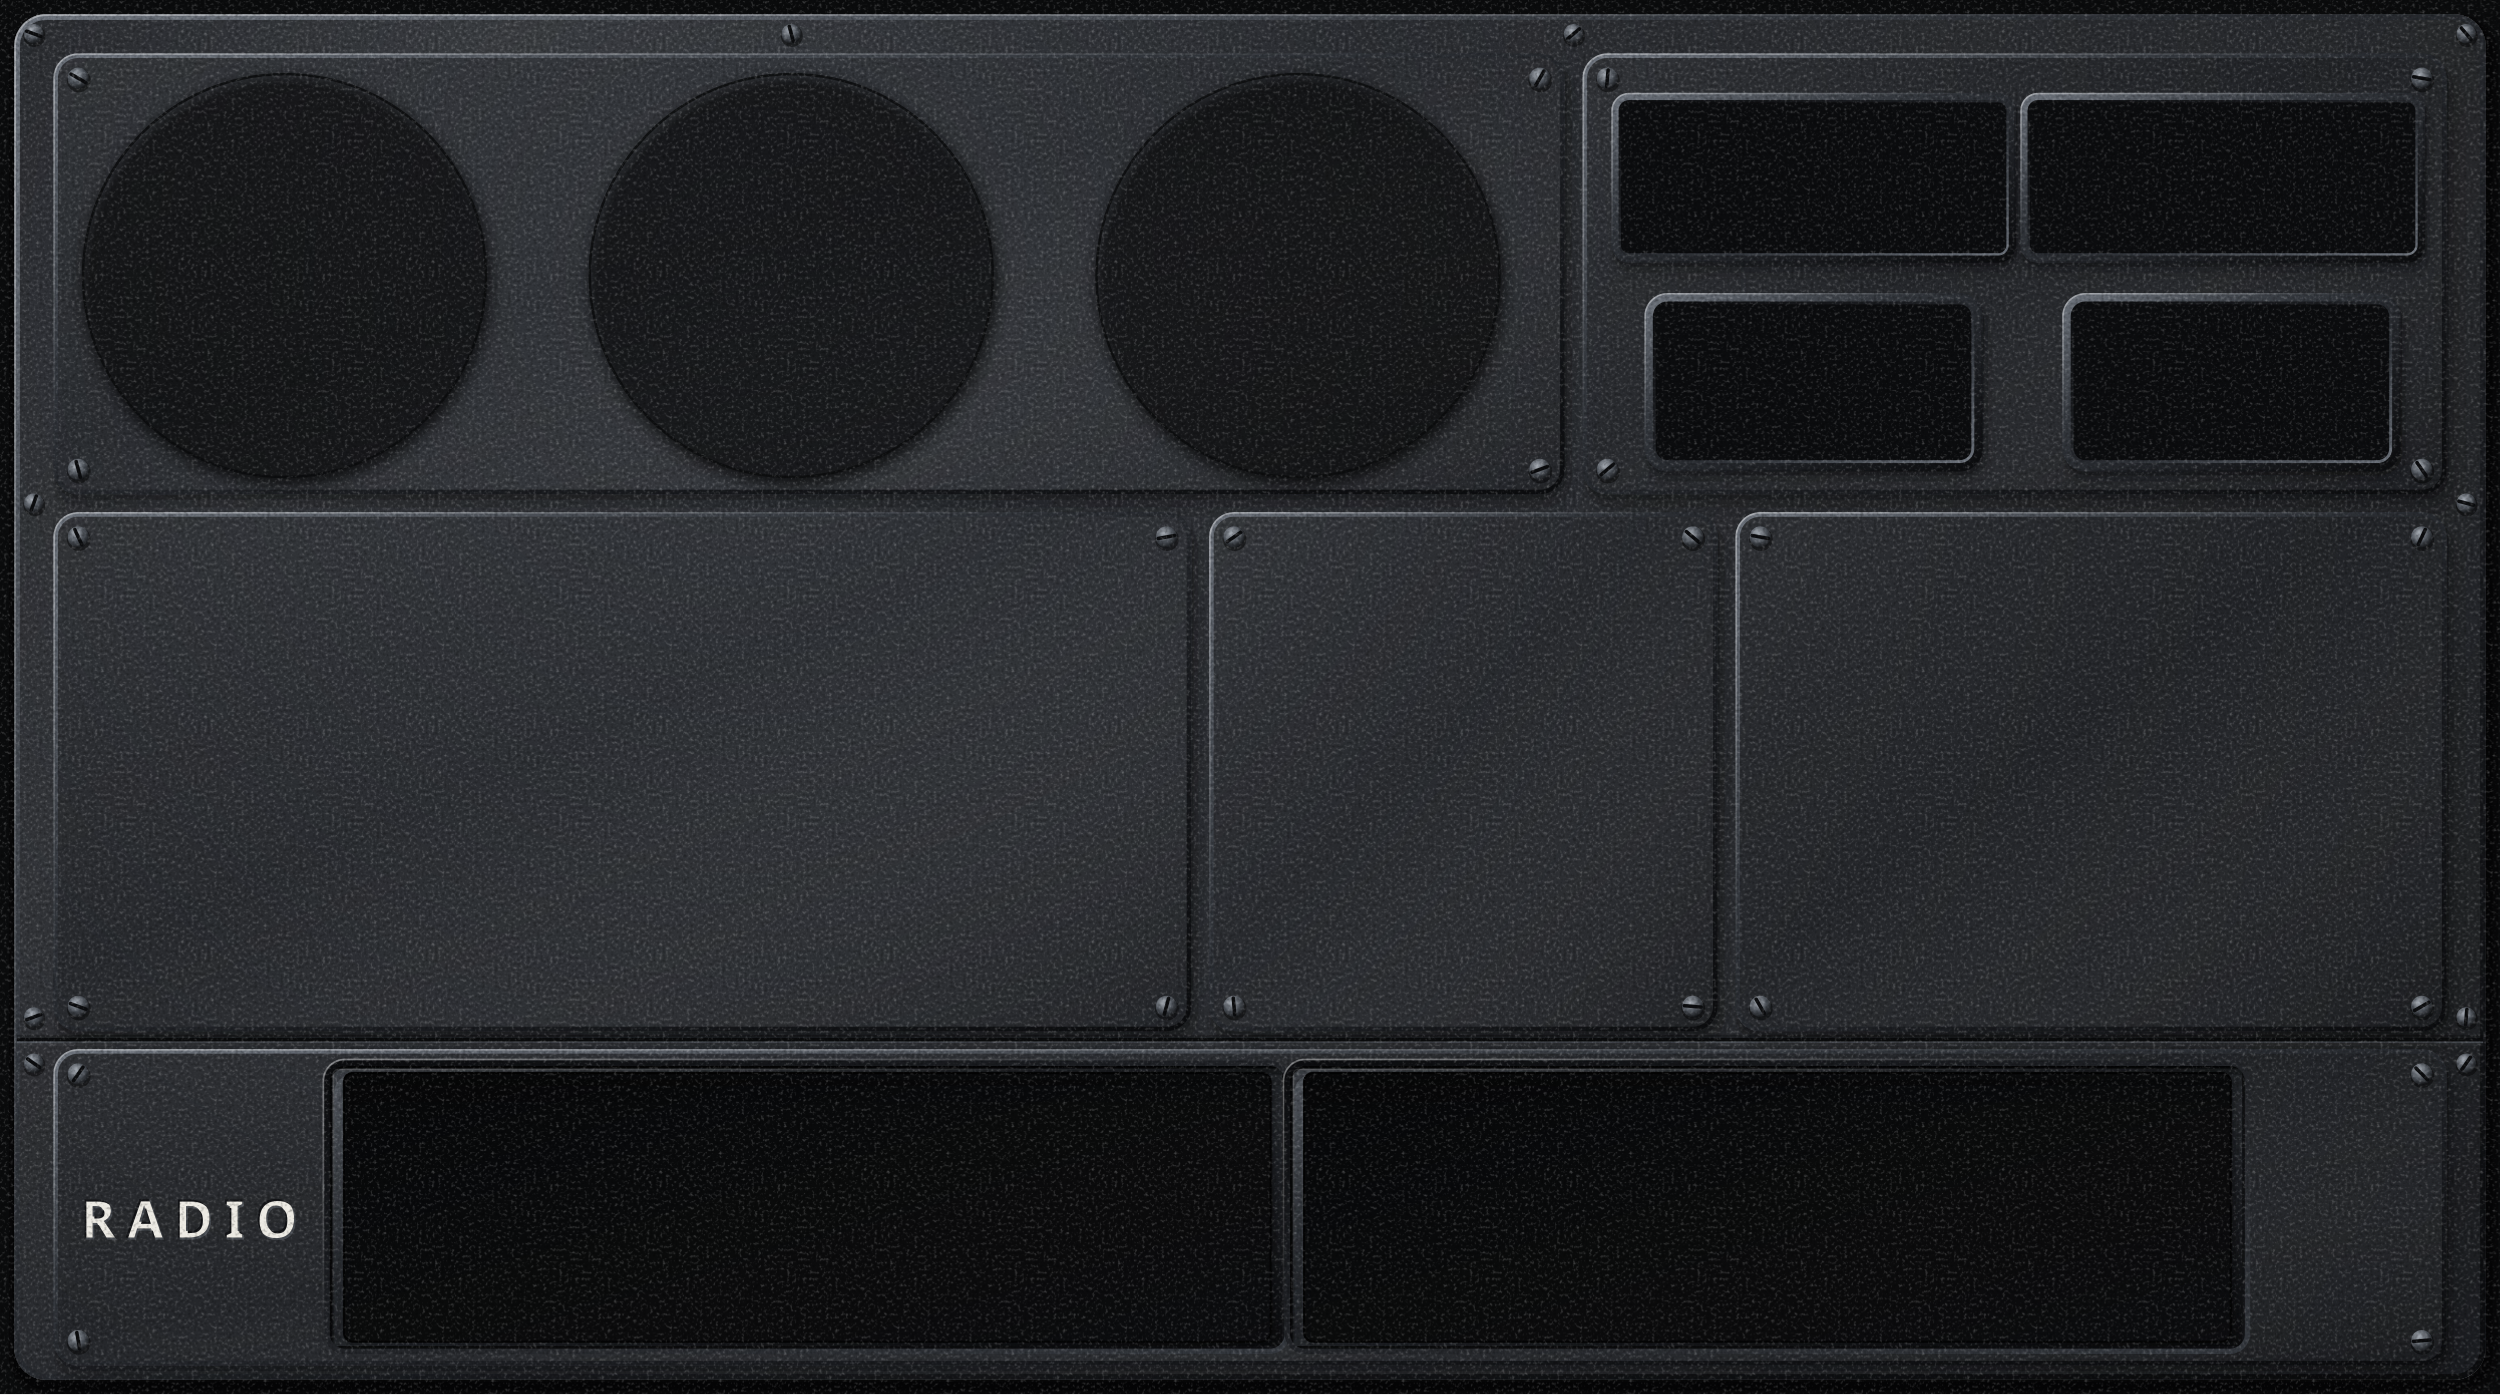
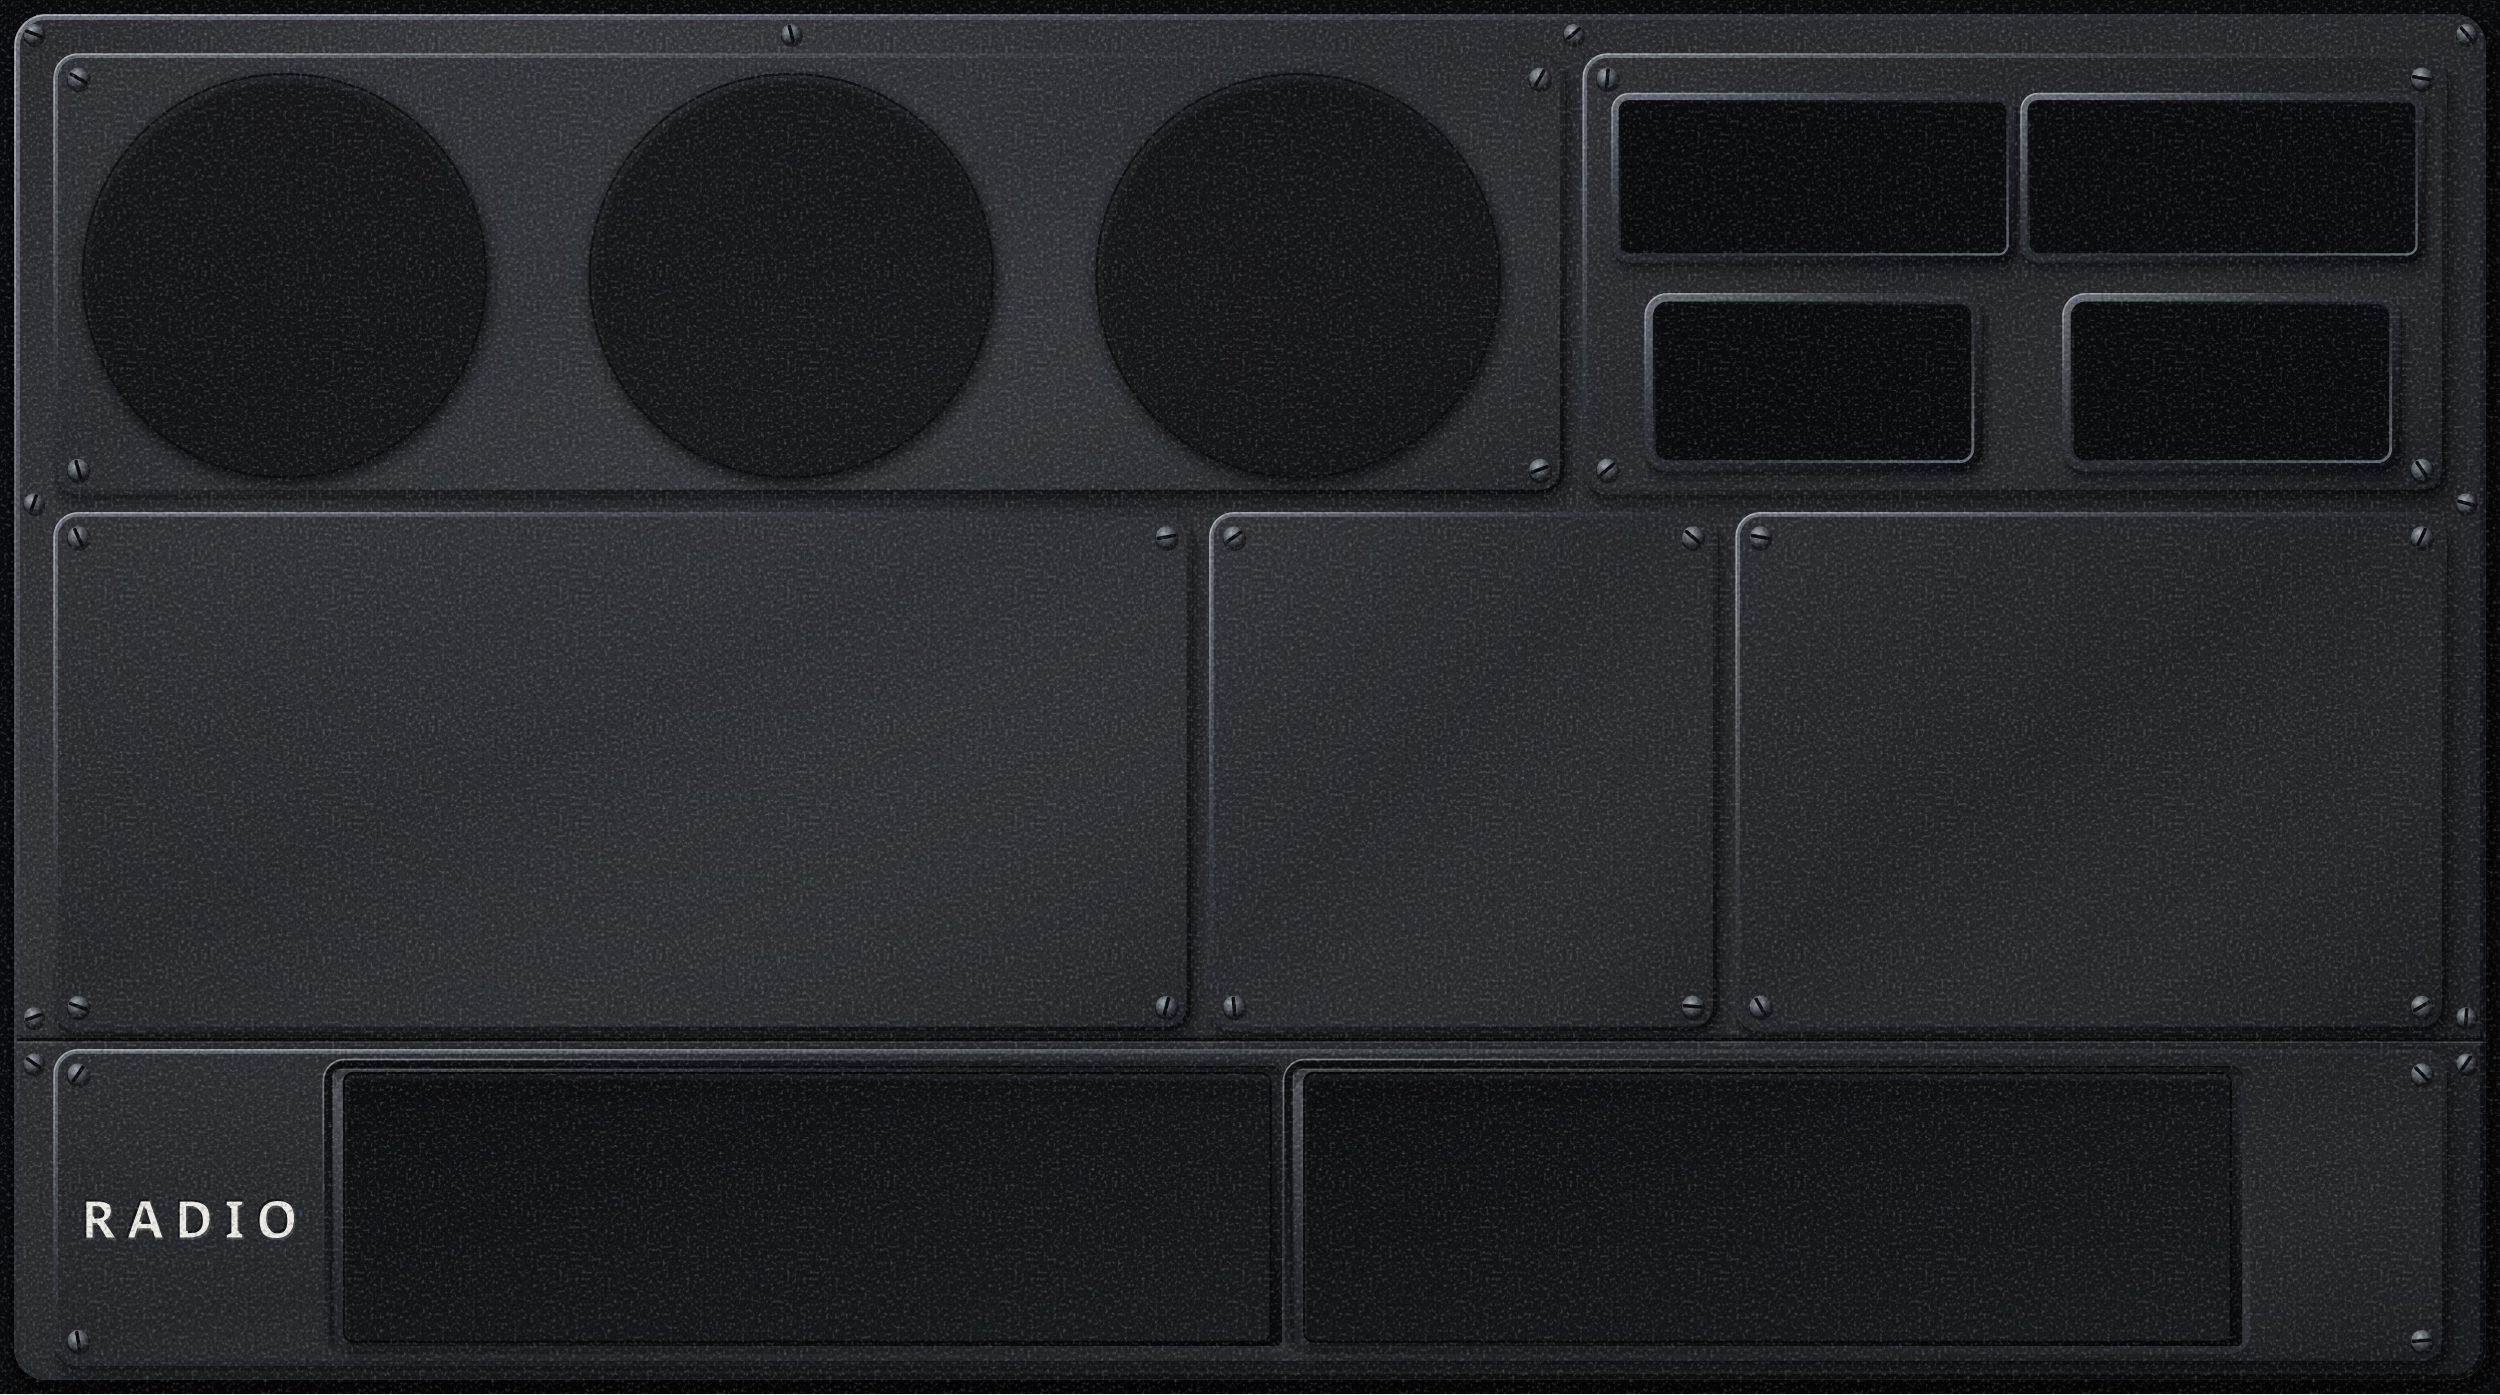
<svg xmlns="http://www.w3.org/2000/svg" viewBox="0 0 1406 784" preserveAspectRatio="xMidYMid slice">
  <defs>
    <filter id="dp-stipple" filterUnits="userSpaceOnUse" x="0" y="0" width="128" height="128" color-interpolation-filters="sRGB">
      <feTurbulence type="fractalNoise" baseFrequency="0.55" numOctaves="2" seed="11" stitchTiles="stitch" result="noise" />
      <feColorMatrix in="noise" type="matrix" values="0 0 0 0 0 0 0 0 0 0 0 0 0 0 0 -0.75 0 0 0 0.36" result="dark" />
      <feColorMatrix in="noise" type="matrix" values="0 0 0 0 1 0 0 0 0 1 0 0 0 0 1 0.6 0 0 0 -0.33" result="light" />
      <feMerge>
        <feMergeNode in="dark" />
        <feMergeNode in="light" />
      </feMerge>
    </filter>
    <pattern id="dp-grain" patternUnits="userSpaceOnUse" width="128" height="128">
      <rect width="128" height="128" filter="url(#dp-stipple)" />
    </pattern>
    <radialGradient id="dp-paint" gradientUnits="userSpaceOnUse" cx="421.8" cy="156.8" r="1448.83">
      <stop offset="0" stop-color="#33363B" />
      <stop offset="0.4" stop-color="#26282C" />
      <stop offset="1" stop-color="#1A1C1F" />
    </radialGradient>
    <linearGradient id="dp-sheen" gradientUnits="userSpaceOnUse" x1="0" y1="0" x2="1406" y2="784">
      <stop offset="0" stop-color="#FFFFFF" stop-opacity="0" />
      <stop offset="0.16" stop-color="#FFFFFF" stop-opacity="0.05" />
      <stop offset="0.24" stop-color="#FFFFFF" stop-opacity="0.025" />
      <stop offset="0.42" stop-color="#FFFFFF" stop-opacity="0" />
      <stop offset="1" stop-color="#000" stop-opacity="0.12" />
    </linearGradient>
    <linearGradient id="dp-floor" x1="0" y1="0" x2="1" y2="1">
      <stop offset="0" stop-color="#FFFFFF" stop-opacity="0.035" />
      <stop offset="0.45" stop-color="#FFFFFF" stop-opacity="0" />
      <stop offset="1" stop-color="#000" stop-opacity="0.12" />
    </linearGradient>
    <linearGradient id="dp-edge" x1="0" y1="0" x2="1" y2="1">
      <stop offset="0" stop-color="#6B717A" />
      <stop offset="0.35" stop-color="#34383E" />
      <stop offset="0.6" stop-color="#1C1E22" />
      <stop offset="1" stop-color="#0B0C0E" />
    </linearGradient>
    <linearGradient id="dp-lip" x1="0" y1="0" x2="1" y2="1">
      <stop offset="0" stop-color="#0B0C0E" />
      <stop offset="0.4" stop-color="#1C1E22" />
      <stop offset="0.65" stop-color="#34383E" />
      <stop offset="1" stop-color="#6B717A" />
    </linearGradient>
    <linearGradient id="dp-chamfer" x1="0" y1="0" x2="1" y2="1">
      <stop offset="0" stop-color="#0B0C0E" />
      <stop offset="0.4" stop-color="#1C1E22" />
      <stop offset="0.6" stop-color="#26282C" />
      <stop offset="1" stop-color="#34383E" />
    </linearGradient>
-     <linearGradient id="dp-spec" x1="0" y1="0" x2="1" y2="1">
-       <stop offset="0" stop-color="#FFFFFF" stop-opacity="0.4" />
-       <stop offset="0.25" stop-color="#FFFFFF" stop-opacity="0.18" />
-       <stop offset="0.45" stop-color="#FFFFFF" stop-opacity="0" />
-     </linearGradient>
+     <radialGradient id="dp-spec" cx="0" cy="0" r="1">
+       <stop offset="0" stop-color="#FFFFFF" stop-opacity="0.45" />
+       <stop offset="0.2" stop-color="#FFFFFF" stop-opacity="0.3" />
+       <stop offset="0.45" stop-color="#FFFFFF" stop-opacity="0.08" />
+       <stop offset="0.7" stop-color="#FFFFFF" stop-opacity="0" />
+     </radialGradient>
    <linearGradient id="dp-tray" x1="0" y1="0" x2="1" y2="1">
      <stop offset="0" stop-color="#6B717A" />
      <stop offset="0.35" stop-color="#34383E" />
      <stop offset="0.7" stop-color="#1C1E22" />
      <stop offset="1" stop-color="#0B0C0E" />
    </linearGradient>
    <linearGradient id="dp-well" x1="0" y1="0" x2="1" y2="1">
-       <stop offset="0" stop-color="#0A0B0C" />
-       <stop offset="1" stop-color="#121316" />
+       <stop offset="0" stop-color="#1C1E22" />
+       <stop offset="1" stop-color="#34383E" />
    </linearGradient>
    <radialGradient id="dp-screw" cx="0.38" cy="0.32" r="0.75">
      <stop offset="0" stop-color="#A4AAB2" />
      <stop offset="0.55" stop-color="#4A4F56" />
      <stop offset="0.9" stop-color="#1A1C1F" />
      <stop offset="1" stop-color="#0B0C0E" />
    </radialGradient>
  </defs>
  <path d="M0 0H1406V784H0ZM26 8H1380A18 18 0 0 1 1398 26V758A18 18 0 0 1 1380 776H26A18 18 0 0 1 8 758V26A18 18 0 0 1 26 8Z" fill-rule="evenodd" fill="#0A0B0C" />
  <rect x="10" y="13" width="1390" height="768" rx="18" fill="none" stroke="#000" stroke-opacity="0.35" stroke-width="10" />
  <rect x="9.4" y="11.6" width="1390" height="768" rx="18" fill="none" stroke="#000" stroke-opacity="0.4" stroke-width="5" />
  <rect x="8" y="8" width="1390" height="768" rx="18" fill="url(#dp-paint)" />
  <rect x="8" y="8" width="1390" height="768" rx="18" fill="url(#dp-sheen)" />
  <rect x="9.6" y="9.6" width="1386.8" height="764.8" rx="16.4" fill="none" stroke="url(#dp-edge)" stroke-width="3.2" />
  <rect x="8.5" y="8.5" width="1389" height="767" rx="17.5" fill="none" stroke="url(#dp-spec)" stroke-width="1" />
  <line x1="9.5" y1="582.8" x2="1396.5" y2="582.8" stroke="#000" stroke-opacity="0.25" stroke-width="1.6" />
  <line x1="9.5" y1="584.6" x2="1396.5" y2="584.6" stroke="#0B0C0E" stroke-width="1.8" />
  <line x1="9.5" y1="586.2" x2="1396.5" y2="586.2" stroke="#6B717A" stroke-opacity="0.55" stroke-width="0.9" />
  <line x1="9.5" y1="587.4" x2="1396.5" y2="587.4" stroke="#FFFFFF" stroke-opacity="0.04" stroke-width="1.4" />
-   <rect x="31.2" y="33" width="850" height="248" rx="14" fill="#000" fill-opacity="0.2" />
-   <rect x="30.8" y="34.2" width="853.2" height="251.2" rx="15.6" fill="#000" fill-opacity="0.12" />
-   <rect x="30.4" y="35.8" width="856.8" height="254.8" rx="17.4" fill="#000" fill-opacity="0.07" />
-   <rect x="30" y="37.9" width="861.2" height="259.2" rx="19.6" fill="#000" fill-opacity="0.04" />
-   <rect x="891.2" y="33" width="486" height="248" rx="14" fill="#000" fill-opacity="0.2" />
-   <rect x="890.8" y="34.2" width="489.2" height="251.2" rx="15.6" fill="#000" fill-opacity="0.12" />
-   <rect x="890.4" y="35.8" width="492.8" height="254.8" rx="17.4" fill="#000" fill-opacity="0.07" />
-   <rect x="890" y="37.9" width="497.2" height="259.2" rx="19.6" fill="#000" fill-opacity="0.04" />
-   <rect x="31.2" y="291" width="640" height="292" rx="14" fill="#000" fill-opacity="0.2" />
-   <rect x="30.8" y="292.2" width="643.2" height="295.2" rx="15.6" fill="#000" fill-opacity="0.12" />
-   <rect x="30.4" y="293.8" width="646.8" height="298.8" rx="17.4" fill="#000" fill-opacity="0.07" />
-   <rect x="30" y="295.9" width="651.2" height="303.2" rx="19.6" fill="#000" fill-opacity="0.04" />
-   <rect x="681.2" y="291" width="286" height="292" rx="14" fill="#000" fill-opacity="0.2" />
-   <rect x="680.8" y="292.2" width="289.2" height="295.2" rx="15.6" fill="#000" fill-opacity="0.12" />
-   <rect x="680.4" y="293.8" width="292.8" height="298.8" rx="17.4" fill="#000" fill-opacity="0.07" />
-   <rect x="680" y="295.9" width="297.2" height="303.2" rx="19.6" fill="#000" fill-opacity="0.04" />
-   <rect x="977.2" y="291" width="400" height="292" rx="14" fill="#000" fill-opacity="0.2" />
-   <rect x="976.8" y="292.2" width="403.2" height="295.2" rx="15.6" fill="#000" fill-opacity="0.12" />
-   <rect x="976.4" y="293.8" width="406.8" height="298.8" rx="17.4" fill="#000" fill-opacity="0.07" />
-   <rect x="976" y="295.9" width="411.2" height="303.2" rx="19.6" fill="#000" fill-opacity="0.04" />
-   <rect x="31.2" y="593" width="1346" height="178" rx="14" fill="#000" fill-opacity="0.2" />
-   <rect x="30.8" y="594.2" width="1349.2" height="181.2" rx="15.6" fill="#000" fill-opacity="0.12" />
-   <rect x="30.4" y="595.8" width="1352.8" height="184.8" rx="17.4" fill="#000" fill-opacity="0.07" />
-   <rect x="30" y="597.9" width="1357.2" height="189.2" rx="19.6" fill="#000" fill-opacity="0.04" />
+   <rect x="31.2" y="33" width="850" height="248" rx="14" fill="#000" fill-opacity="0.28" />
+   <rect x="30.8" y="34.2" width="853.2" height="251.2" rx="15.6" fill="#000" fill-opacity="0.16" />
+   <rect x="30.4" y="35.8" width="856.8" height="254.8" rx="17.4" fill="#000" fill-opacity="0.09" />
+   <rect x="30" y="37.9" width="861.2" height="259.2" rx="19.6" fill="#000" fill-opacity="0.05" />
+   <rect x="891.2" y="33" width="486" height="248" rx="14" fill="#000" fill-opacity="0.28" />
+   <rect x="890.8" y="34.2" width="489.2" height="251.2" rx="15.6" fill="#000" fill-opacity="0.16" />
+   <rect x="890.4" y="35.8" width="492.8" height="254.8" rx="17.4" fill="#000" fill-opacity="0.09" />
+   <rect x="890" y="37.9" width="497.2" height="259.2" rx="19.6" fill="#000" fill-opacity="0.05" />
+   <rect x="31.2" y="291" width="640" height="292" rx="14" fill="#000" fill-opacity="0.28" />
+   <rect x="30.8" y="292.2" width="643.2" height="295.2" rx="15.6" fill="#000" fill-opacity="0.16" />
+   <rect x="30.4" y="293.8" width="646.8" height="298.8" rx="17.4" fill="#000" fill-opacity="0.09" />
+   <rect x="30" y="295.9" width="651.2" height="303.2" rx="19.6" fill="#000" fill-opacity="0.05" />
+   <rect x="681.2" y="291" width="286" height="292" rx="14" fill="#000" fill-opacity="0.28" />
+   <rect x="680.8" y="292.2" width="289.2" height="295.2" rx="15.6" fill="#000" fill-opacity="0.16" />
+   <rect x="680.4" y="293.8" width="292.8" height="298.8" rx="17.4" fill="#000" fill-opacity="0.09" />
+   <rect x="680" y="295.9" width="297.2" height="303.2" rx="19.6" fill="#000" fill-opacity="0.05" />
+   <rect x="977.2" y="291" width="400" height="292" rx="14" fill="#000" fill-opacity="0.28" />
+   <rect x="976.8" y="292.2" width="403.2" height="295.2" rx="15.6" fill="#000" fill-opacity="0.16" />
+   <rect x="976.4" y="293.8" width="406.8" height="298.8" rx="17.4" fill="#000" fill-opacity="0.09" />
+   <rect x="976" y="295.9" width="411.2" height="303.2" rx="19.6" fill="#000" fill-opacity="0.05" />
+   <rect x="31.2" y="593" width="1346" height="178" rx="14" fill="#000" fill-opacity="0.28" />
+   <rect x="30.8" y="594.2" width="1349.2" height="181.2" rx="15.6" fill="#000" fill-opacity="0.16" />
+   <rect x="30.4" y="595.8" width="1352.8" height="184.8" rx="17.4" fill="#000" fill-opacity="0.09" />
+   <rect x="30" y="597.9" width="1357.2" height="189.2" rx="19.6" fill="#000" fill-opacity="0.05" />
  <rect x="30" y="30" width="850" height="248" rx="14" fill="url(#dp-paint)" />
  <rect x="30" y="30" width="850" height="248" rx="14" fill="url(#dp-floor)" />
  <rect x="31.3" y="31.3" width="847.4" height="245.4" rx="12.7" fill="none" stroke="url(#dp-edge)" stroke-width="2.6" />
  <rect x="30.45" y="30.45" width="849.1" height="247.1" rx="13.55" fill="none" stroke="url(#dp-spec)" stroke-width="0.9" />
  <rect x="890" y="30" width="486" height="248" rx="14" fill="url(#dp-paint)" />
  <rect x="890" y="30" width="486" height="248" rx="14" fill="url(#dp-floor)" />
  <rect x="891.3" y="31.3" width="483.4" height="245.4" rx="12.7" fill="none" stroke="url(#dp-edge)" stroke-width="2.6" />
  <rect x="890.45" y="30.45" width="485.1" height="247.1" rx="13.55" fill="none" stroke="url(#dp-spec)" stroke-width="0.9" />
  <rect x="30" y="288" width="640" height="292" rx="14" fill="url(#dp-paint)" />
  <rect x="30" y="288" width="640" height="292" rx="14" fill="url(#dp-floor)" />
  <rect x="31.3" y="289.3" width="637.4" height="289.4" rx="12.7" fill="none" stroke="url(#dp-edge)" stroke-width="2.6" />
  <rect x="30.45" y="288.45" width="639.1" height="291.1" rx="13.55" fill="none" stroke="url(#dp-spec)" stroke-width="0.9" />
  <rect x="680" y="288" width="286" height="292" rx="14" fill="url(#dp-paint)" />
  <rect x="680" y="288" width="286" height="292" rx="14" fill="url(#dp-floor)" />
  <rect x="681.3" y="289.3" width="283.4" height="289.4" rx="12.7" fill="none" stroke="url(#dp-edge)" stroke-width="2.6" />
  <rect x="680.45" y="288.45" width="285.1" height="291.1" rx="13.55" fill="none" stroke="url(#dp-spec)" stroke-width="0.9" />
  <rect x="976" y="288" width="400" height="292" rx="14" fill="url(#dp-paint)" />
  <rect x="976" y="288" width="400" height="292" rx="14" fill="url(#dp-floor)" />
  <rect x="977.3" y="289.3" width="397.4" height="289.4" rx="12.7" fill="none" stroke="url(#dp-edge)" stroke-width="2.6" />
  <rect x="976.45" y="288.45" width="399.1" height="291.1" rx="13.55" fill="none" stroke="url(#dp-spec)" stroke-width="0.9" />
  <rect x="30" y="590" width="1346" height="178" rx="14" fill="url(#dp-paint)" />
  <rect x="30" y="590" width="1346" height="178" rx="14" fill="url(#dp-floor)" />
  <rect x="31.3" y="591.3" width="1343.4" height="175.4" rx="12.7" fill="none" stroke="url(#dp-edge)" stroke-width="2.6" />
  <rect x="30.45" y="590.45" width="1345.1" height="177.1" rx="13.55" fill="none" stroke="url(#dp-spec)" stroke-width="0.9" />
  <radialGradient id="dp-tach-shadow" gradientUnits="userSpaceOnUse" cx="161.4" cy="158.6" r="122.7">
    <stop offset="0.902" stop-color="#000" stop-opacity="0.55" />
    <stop offset="0.927" stop-color="#000" stop-opacity="0.38" />
    <stop offset="0.947" stop-color="#000" stop-opacity="0.2" />
    <stop offset="0.971" stop-color="#000" stop-opacity="0.08" />
    <stop offset="1" stop-color="#000" stop-opacity="0" />
  </radialGradient>
  <circle cx="161.4" cy="158.6" r="122.7" fill="url(#dp-tach-shadow)" />
  <circle cx="160" cy="155" r="113.3" fill="none" stroke="#0B0C0E" stroke-width="1.4" stroke-opacity="0.85" />
  <radialGradient id="dp-oil-shadow" gradientUnits="userSpaceOnUse" cx="446.4" cy="158.6" r="122.7">
    <stop offset="0.902" stop-color="#000" stop-opacity="0.55" />
    <stop offset="0.927" stop-color="#000" stop-opacity="0.38" />
    <stop offset="0.947" stop-color="#000" stop-opacity="0.2" />
    <stop offset="0.971" stop-color="#000" stop-opacity="0.08" />
    <stop offset="1" stop-color="#000" stop-opacity="0" />
  </radialGradient>
  <circle cx="446.4" cy="158.6" r="122.7" fill="url(#dp-oil-shadow)" />
  <circle cx="445" cy="155" r="113.3" fill="none" stroke="#0B0C0E" stroke-width="1.4" stroke-opacity="0.85" />
  <radialGradient id="dp-amps-shadow" gradientUnits="userSpaceOnUse" cx="731.4" cy="158.6" r="122.7">
    <stop offset="0.902" stop-color="#000" stop-opacity="0.55" />
    <stop offset="0.927" stop-color="#000" stop-opacity="0.38" />
    <stop offset="0.947" stop-color="#000" stop-opacity="0.2" />
    <stop offset="0.971" stop-color="#000" stop-opacity="0.08" />
    <stop offset="1" stop-color="#000" stop-opacity="0" />
  </radialGradient>
  <circle cx="731.4" cy="158.6" r="122.7" fill="url(#dp-amps-shadow)" />
  <circle cx="730" cy="155" r="113.3" fill="none" stroke="#0B0C0E" stroke-width="1.4" stroke-opacity="0.85" />
-   <rect x="907.1" y="54.4" width="227.6" height="95.6" rx="10" fill="#000" fill-opacity="0.22" />
-   <rect x="906.8" y="55.4" width="230" height="98" rx="11.2" fill="#000" fill-opacity="0.12" />
-   <rect x="906.5" y="56.6" width="232.8" height="100.8" rx="12.6" fill="#000" fill-opacity="0.06" />
+   <rect x="907.1" y="54.4" width="227.6" height="95.6" rx="10" fill="#000" fill-opacity="0.3" />
+   <rect x="906.8" y="55.4" width="230" height="98" rx="11.2" fill="#000" fill-opacity="0.17" />
+   <rect x="906.5" y="56.6" width="232.8" height="100.8" rx="12.6" fill="#000" fill-opacity="0.09" />
  <rect x="906.2" y="52.2" width="227.6" height="95.6" rx="10" fill="url(#dp-edge)" />
  <rect x="907.3" y="53.3" width="225.4" height="93.4" rx="8.9" fill="url(#dp-tray)" />
  <rect x="910.28" y="56.28" width="219.44" height="87.44" rx="5.92" fill="url(#dp-lip)" />
  <rect x="906.65" y="52.65" width="226.7" height="94.7" rx="9.55" fill="none" stroke="url(#dp-spec)" stroke-width="0.9" />
  <rect x="911.6" y="57.6" width="216.8" height="84.8" rx="4.6" fill="#0B0C0E" />
-   <rect x="1137.1" y="54.4" width="227.6" height="95.6" rx="10" fill="#000" fill-opacity="0.22" />
-   <rect x="1136.8" y="55.4" width="230" height="98" rx="11.2" fill="#000" fill-opacity="0.12" />
-   <rect x="1136.5" y="56.6" width="232.8" height="100.8" rx="12.6" fill="#000" fill-opacity="0.06" />
+   <rect x="1137.1" y="54.4" width="227.6" height="95.6" rx="10" fill="#000" fill-opacity="0.3" />
+   <rect x="1136.8" y="55.4" width="230" height="98" rx="11.2" fill="#000" fill-opacity="0.17" />
+   <rect x="1136.5" y="56.6" width="232.8" height="100.8" rx="12.6" fill="#000" fill-opacity="0.09" />
  <rect x="1136.2" y="52.2" width="227.6" height="95.6" rx="10" fill="url(#dp-edge)" />
  <rect x="1137.3" y="53.3" width="225.4" height="93.4" rx="8.9" fill="url(#dp-tray)" />
  <rect x="1140.28" y="56.28" width="219.44" height="87.44" rx="5.92" fill="url(#dp-lip)" />
  <rect x="1136.65" y="52.65" width="226.7" height="94.7" rx="9.55" fill="none" stroke="url(#dp-spec)" stroke-width="0.9" />
  <rect x="1141.6" y="57.6" width="216.8" height="84.8" rx="4.6" fill="#0B0C0E" />
-   <rect x="925.7" y="167" width="190.3" height="100.4" rx="13" fill="#000" fill-opacity="0.22" />
-   <rect x="925.4" y="168" width="192.7" height="102.8" rx="14.2" fill="#000" fill-opacity="0.12" />
-   <rect x="925.1" y="169.2" width="195.5" height="105.6" rx="15.6" fill="#000" fill-opacity="0.06" />
+   <rect x="925.7" y="167" width="190.3" height="100.4" rx="13" fill="#000" fill-opacity="0.3" />
+   <rect x="925.4" y="168" width="192.7" height="102.8" rx="14.2" fill="#000" fill-opacity="0.17" />
+   <rect x="925.1" y="169.2" width="195.5" height="105.6" rx="15.6" fill="#000" fill-opacity="0.09" />
  <rect x="924.8" y="164.8" width="190.3" height="100.4" rx="13" fill="url(#dp-edge)" />
  <rect x="925.9" y="165.9" width="188.1" height="98.2" rx="11.9" fill="url(#dp-tray)" />
  <rect x="929.56" y="169.56" width="180.78" height="90.88" rx="8.24" fill="url(#dp-lip)" />
  <rect x="925.25" y="165.25" width="189.4" height="99.5" rx="12.55" fill="none" stroke="url(#dp-spec)" stroke-width="0.9" />
  <rect x="931.2" y="171.2" width="177.5" height="87.6" rx="6.6" fill="#0B0C0E" />
-   <rect x="1160.7" y="167" width="190.3" height="100.4" rx="13" fill="#000" fill-opacity="0.22" />
-   <rect x="1160.4" y="168" width="192.7" height="102.8" rx="14.2" fill="#000" fill-opacity="0.12" />
-   <rect x="1160.1" y="169.2" width="195.5" height="105.6" rx="15.6" fill="#000" fill-opacity="0.06" />
+   <rect x="1160.7" y="167" width="190.3" height="100.4" rx="13" fill="#000" fill-opacity="0.3" />
+   <rect x="1160.4" y="168" width="192.7" height="102.8" rx="14.2" fill="#000" fill-opacity="0.17" />
+   <rect x="1160.1" y="169.2" width="195.5" height="105.6" rx="15.6" fill="#000" fill-opacity="0.09" />
  <rect x="1159.8" y="164.8" width="190.3" height="100.4" rx="13" fill="url(#dp-edge)" />
  <rect x="1160.9" y="165.9" width="188.1" height="98.2" rx="11.9" fill="url(#dp-tray)" />
  <rect x="1164.56" y="169.56" width="180.78" height="90.88" rx="8.24" fill="url(#dp-lip)" />
  <rect x="1160.25" y="165.25" width="189.4" height="99.5" rx="12.55" fill="none" stroke="url(#dp-spec)" stroke-width="0.9" />
  <rect x="1166.2" y="171.2" width="177.5" height="87.6" rx="6.6" fill="#0B0C0E" />
  <defs>
    <clipPath id="dp-radio-cut">
      <text x="106" y="696" font-family="sans-serif" font-size="30" font-weight="700" letter-spacing="6" text-anchor="middle" data-decor="">RADIO</text>
    </clipPath>
  </defs>
  <g transform="translate(0.9 1.2)">
    <text x="106" y="696" font-family="sans-serif" font-size="30" font-weight="700" letter-spacing="6" text-anchor="middle" fill="#6B717A" fill-opacity="0.45" data-decor="">RADIO</text>
  </g>
  <g clip-path="url(#dp-radio-cut)">
    <rect x="30" y="660" width="160" height="50" fill="#121316" />
    <g transform="translate(1 1.2)">
      <text x="106" y="696" font-family="sans-serif" font-size="30" font-weight="700" letter-spacing="6" text-anchor="middle" fill="#ECEAE3" data-decor="">RADIO</text>
    </g>
  </g>
  <rect x="184" y="598" width="540" height="162" rx="10" fill="url(#dp-well)" />
  <path d="M187 601H721V757H187ZM198 603H710A5 5 0 0 1 715 608V750A5 5 0 0 1 710 755H198A5 5 0 0 1 193 750V608A5 5 0 0 1 198 603Z" fill-rule="evenodd" fill="url(#dp-tray)" />
  <rect x="187.5" y="601.5" width="533" height="155" rx="2" fill="none" stroke="url(#dp-spec)" stroke-width="0.9" />
  <defs>
    <clipPath id="dp-radio-slot">
      <path d="M194 598H714A10 10 0 0 1 724 608V750A10 10 0 0 1 714 760H194A10 10 0 0 1 184 750V608A10 10 0 0 1 194 598Z" />
    </clipPath>
    <path id="dp-radio-slot-frame" d="M124 538H784V820H124ZM194 598H714A10 10 0 0 1 724 608V750A10 10 0 0 1 714 760H194A10 10 0 0 1 184 750V608A10 10 0 0 1 194 598Z" fill-rule="evenodd" />
  </defs>
  <g clip-path="url(#dp-radio-slot)">
    <use href="#dp-radio-slot-frame" fill="#000" fill-opacity="0.54" transform="translate(1.44 2.34)" />
    <use href="#dp-radio-slot-frame" fill="#000" fill-opacity="0.306" transform="translate(3.96 6.3)" />
    <use href="#dp-radio-slot-frame" fill="#000" fill-opacity="0.162" transform="translate(7.92 12.6)" />
    <use href="#dp-radio-slot-frame" fill="#000" fill-opacity="0.09" transform="translate(13.5 21.6)" />
-   </g>
-   <g clip-path="url(#dp-radio-slot)">
-     <rect x="194.8" y="607" width="521.2" height="151.2" rx="6.6" fill="#000" fill-opacity="0.16" />
-     <rect x="193.4" y="605.6" width="524" height="154" rx="8" fill="#000" fill-opacity="0.11" />
-     <rect x="191.6" y="603.8" width="527.6" height="157.6" rx="9.8" fill="#000" fill-opacity="0.07" />
-     <rect x="189.2" y="601.4" width="532.4" height="162.4" rx="12.2" fill="#000" fill-opacity="0.04" />
  </g>
  <rect x="193.4" y="603.4" width="521.2" height="151.2" rx="5.6" fill="none" stroke="#000" stroke-opacity="0.7" stroke-width="1.2" />
  <rect x="184" y="598" width="540" height="162" rx="10" fill="none" stroke="url(#dp-chamfer)" stroke-width="3" />
  <rect x="181.8" y="595.8" width="544.4" height="166.4" rx="12.2" fill="none" stroke="url(#dp-spec)" stroke-width="0.9" />
  <rect x="724" y="598" width="540" height="162" rx="10" fill="url(#dp-well)" />
  <path d="M727 601H1261V757H727ZM738 603H1250A5 5 0 0 1 1255 608V750A5 5 0 0 1 1250 755H738A5 5 0 0 1 733 750V608A5 5 0 0 1 738 603Z" fill-rule="evenodd" fill="url(#dp-tray)" />
  <rect x="727.5" y="601.5" width="533" height="155" rx="2" fill="none" stroke="url(#dp-spec)" stroke-width="0.9" />
  <defs>
    <clipPath id="dp-xpdr-slot">
      <path d="M734 598H1254A10 10 0 0 1 1264 608V750A10 10 0 0 1 1254 760H734A10 10 0 0 1 724 750V608A10 10 0 0 1 734 598Z" />
    </clipPath>
    <path id="dp-xpdr-slot-frame" d="M664 538H1324V820H664ZM734 598H1254A10 10 0 0 1 1264 608V750A10 10 0 0 1 1254 760H734A10 10 0 0 1 724 750V608A10 10 0 0 1 734 598Z" fill-rule="evenodd" />
  </defs>
  <g clip-path="url(#dp-xpdr-slot)">
    <use href="#dp-xpdr-slot-frame" fill="#000" fill-opacity="0.54" transform="translate(1.44 2.34)" />
    <use href="#dp-xpdr-slot-frame" fill="#000" fill-opacity="0.306" transform="translate(3.96 6.3)" />
    <use href="#dp-xpdr-slot-frame" fill="#000" fill-opacity="0.162" transform="translate(7.92 12.6)" />
    <use href="#dp-xpdr-slot-frame" fill="#000" fill-opacity="0.09" transform="translate(13.5 21.6)" />
  </g>
-   <g clip-path="url(#dp-xpdr-slot)">
-     <rect x="734.8" y="607" width="521.2" height="151.2" rx="6.6" fill="#000" fill-opacity="0.16" />
-     <rect x="733.4" y="605.6" width="524" height="154" rx="8" fill="#000" fill-opacity="0.11" />
-     <rect x="731.6" y="603.8" width="527.6" height="157.6" rx="9.8" fill="#000" fill-opacity="0.07" />
-     <rect x="729.2" y="601.4" width="532.4" height="162.4" rx="12.2" fill="#000" fill-opacity="0.04" />
-   </g>
  <rect x="733.4" y="603.4" width="521.2" height="151.2" rx="5.6" fill="none" stroke="#000" stroke-opacity="0.7" stroke-width="1.2" />
  <rect x="724" y="598" width="540" height="162" rx="10" fill="none" stroke="url(#dp-chamfer)" stroke-width="3" />
  <rect x="721.8" y="595.8" width="544.4" height="166.4" rx="12.2" fill="none" stroke="url(#dp-spec)" stroke-width="0.9" />
+   <rect x="195.2" y="607" width="520" height="150" rx="6" fill="#000" fill-opacity="0.3" />
+   <rect x="194.8" y="608.2" width="523.2" height="153.2" rx="7.6" fill="#000" fill-opacity="0.17" />
+   <rect x="194.4" y="609.8" width="526.8" height="156.8" rx="9.4" fill="#000" fill-opacity="0.1" />
+   <rect x="194" y="611.9" width="531.2" height="161.2" rx="11.6" fill="#000" fill-opacity="0.05" />
+   <rect x="735.2" y="607" width="520" height="150" rx="6" fill="#000" fill-opacity="0.3" />
+   <rect x="734.8" y="608.2" width="523.2" height="153.2" rx="7.6" fill="#000" fill-opacity="0.17" />
+   <rect x="734.4" y="609.8" width="526.8" height="156.8" rx="9.4" fill="#000" fill-opacity="0.1" />
+   <rect x="734" y="611.9" width="531.2" height="161.2" rx="11.6" fill="#000" fill-opacity="0.05" />
  <path d="M13.1 20.2a6.2 6.2 0 1 0 12.4 0a6.2 6.2 0 1 0 -12.4 0ZM439.1 20.2a6.2 6.2 0 1 0 12.4 0a6.2 6.2 0 1 0 -12.4 0ZM879.1 20.2a6.2 6.2 0 1 0 12.4 0a6.2 6.2 0 1 0 -12.4 0ZM1381.1 20.2a6.2 6.2 0 1 0 12.4 0a6.2 6.2 0 1 0 -12.4 0ZM13.1 284.2a6.2 6.2 0 1 0 12.4 0a6.2 6.2 0 1 0 -12.4 0ZM1381.1 284.2a6.2 6.2 0 1 0 12.4 0a6.2 6.2 0 1 0 -12.4 0ZM13.1 573.2a6.2 6.2 0 1 0 12.4 0a6.2 6.2 0 1 0 -12.4 0ZM1381.1 573.2a6.2 6.2 0 1 0 12.4 0a6.2 6.2 0 1 0 -12.4 0ZM13.1 599.2a6.2 6.2 0 1 0 12.4 0a6.2 6.2 0 1 0 -12.4 0ZM1381.1 599.2a6.2 6.2 0 1 0 12.4 0a6.2 6.2 0 1 0 -12.4 0ZM37.6 45.2a6.7 6.7 0 1 0 13.4 0a6.7 6.7 0 1 0 -13.4 0ZM859.6 45.2a6.7 6.7 0 1 0 13.4 0a6.7 6.7 0 1 0 -13.4 0ZM37.6 265.2a6.7 6.7 0 1 0 13.4 0a6.7 6.7 0 1 0 -13.4 0ZM859.6 265.2a6.7 6.7 0 1 0 13.4 0a6.7 6.7 0 1 0 -13.4 0ZM897.6 45.2a6.7 6.7 0 1 0 13.4 0a6.7 6.7 0 1 0 -13.4 0ZM1355.6 45.2a6.7 6.7 0 1 0 13.4 0a6.7 6.7 0 1 0 -13.4 0ZM897.6 265.2a6.7 6.7 0 1 0 13.4 0a6.7 6.7 0 1 0 -13.4 0ZM1355.6 265.2a6.7 6.7 0 1 0 13.4 0a6.7 6.7 0 1 0 -13.4 0ZM37.6 303.2a6.7 6.7 0 1 0 13.4 0a6.7 6.7 0 1 0 -13.4 0ZM649.6 303.2a6.7 6.7 0 1 0 13.4 0a6.7 6.7 0 1 0 -13.4 0ZM37.6 567.2a6.7 6.7 0 1 0 13.4 0a6.7 6.7 0 1 0 -13.4 0ZM649.6 567.2a6.7 6.7 0 1 0 13.4 0a6.7 6.7 0 1 0 -13.4 0ZM687.6 303.2a6.7 6.7 0 1 0 13.4 0a6.7 6.7 0 1 0 -13.4 0ZM945.6 303.2a6.7 6.7 0 1 0 13.4 0a6.7 6.7 0 1 0 -13.4 0ZM687.6 567.2a6.7 6.7 0 1 0 13.4 0a6.7 6.7 0 1 0 -13.4 0ZM945.6 567.2a6.7 6.7 0 1 0 13.4 0a6.7 6.7 0 1 0 -13.4 0ZM983.6 303.2a6.7 6.7 0 1 0 13.4 0a6.7 6.7 0 1 0 -13.4 0ZM1355.6 303.2a6.7 6.7 0 1 0 13.4 0a6.7 6.7 0 1 0 -13.4 0ZM983.6 567.2a6.7 6.7 0 1 0 13.4 0a6.7 6.7 0 1 0 -13.4 0ZM1355.6 567.2a6.7 6.7 0 1 0 13.4 0a6.7 6.7 0 1 0 -13.4 0ZM37.6 605.2a6.7 6.7 0 1 0 13.4 0a6.7 6.7 0 1 0 -13.4 0ZM1355.6 605.2a6.7 6.7 0 1 0 13.4 0a6.7 6.7 0 1 0 -13.4 0ZM37.6 755.2a6.7 6.7 0 1 0 13.4 0a6.7 6.7 0 1 0 -13.4 0ZM1355.6 755.2a6.7 6.7 0 1 0 13.4 0a6.7 6.7 0 1 0 -13.4 0Z" fill="#000" fill-opacity="0.45" />
  <circle cx="19" cy="19" r="5.5" fill="url(#dp-screw)" />
  <circle cx="445" cy="19" r="5.5" fill="url(#dp-screw)" />
  <circle cx="885" cy="19" r="5.5" fill="url(#dp-screw)" />
  <circle cx="1387" cy="19" r="5.5" fill="url(#dp-screw)" />
  <circle cx="19" cy="283" r="5.5" fill="url(#dp-screw)" />
  <circle cx="1387" cy="283" r="5.5" fill="url(#dp-screw)" />
  <circle cx="19" cy="572" r="5.5" fill="url(#dp-screw)" />
  <circle cx="1387" cy="572" r="5.5" fill="url(#dp-screw)" />
  <circle cx="19" cy="598" r="5.5" fill="url(#dp-screw)" />
  <circle cx="1387" cy="598" r="5.5" fill="url(#dp-screw)" />
  <circle cx="44" cy="44" r="6" fill="url(#dp-screw)" />
  <circle cx="866" cy="44" r="6" fill="url(#dp-screw)" />
  <circle cx="44" cy="264" r="6" fill="url(#dp-screw)" />
  <circle cx="866" cy="264" r="6" fill="url(#dp-screw)" />
  <circle cx="904" cy="44" r="6" fill="url(#dp-screw)" />
  <circle cx="1362" cy="44" r="6" fill="url(#dp-screw)" />
  <circle cx="904" cy="264" r="6" fill="url(#dp-screw)" />
  <circle cx="1362" cy="264" r="6" fill="url(#dp-screw)" />
  <circle cx="44" cy="302" r="6" fill="url(#dp-screw)" />
  <circle cx="656" cy="302" r="6" fill="url(#dp-screw)" />
  <circle cx="44" cy="566" r="6" fill="url(#dp-screw)" />
  <circle cx="656" cy="566" r="6" fill="url(#dp-screw)" />
  <circle cx="694" cy="302" r="6" fill="url(#dp-screw)" />
  <circle cx="952" cy="302" r="6" fill="url(#dp-screw)" />
  <circle cx="694" cy="566" r="6" fill="url(#dp-screw)" />
  <circle cx="952" cy="566" r="6" fill="url(#dp-screw)" />
  <circle cx="990" cy="302" r="6" fill="url(#dp-screw)" />
  <circle cx="1362" cy="302" r="6" fill="url(#dp-screw)" />
  <circle cx="990" cy="566" r="6" fill="url(#dp-screw)" />
  <circle cx="1362" cy="566" r="6" fill="url(#dp-screw)" />
  <circle cx="44" cy="604" r="6" fill="url(#dp-screw)" />
  <circle cx="1362" cy="604" r="6" fill="url(#dp-screw)" />
  <circle cx="44" cy="754" r="6" fill="url(#dp-screw)" />
  <circle cx="1362" cy="754" r="6" fill="url(#dp-screw)" />
  <path d="M14.969 17.533L23.031 20.467M443.89 14.856L446.11 23.144M888.286 16.242L881.714 21.758M1384.242 15.714L1389.758 22.286M20.467 278.969L17.533 287.031M1382.856 281.89L1391.144 284.11M23.031 570.533L14.969 573.467M1387.374 567.726L1386.626 576.274M15.486 595.539L22.514 600.461M1389.461 594.486L1384.539 601.514M39.947 41.66L48.053 46.34M868.34 39.947L863.66 48.053M42.789 259.479L45.211 268.521M870.398 262.399L861.602 265.601M904.408 39.338L903.592 48.662M1357.391 43.187L1366.609 44.813M907.585 260.992L900.415 267.008M1359.316 260.166L1364.684 267.834M42.022 297.758L45.978 306.242M660.609 301.187L651.391 302.813M39.602 564.399L48.398 567.601M657.211 561.479L654.789 570.521M697.834 299.316L690.166 304.684M948.415 298.992L955.585 305.008M693.592 561.338L694.408 570.662M947.338 565.592L956.662 566.408M985.391 301.187L994.609 302.813M1363.978 297.758L1360.022 306.242M987.66 561.947L992.34 570.053M1366.053 563.66L1357.947 568.34M46.684 600.166L41.316 607.834M1358.691 600.691L1365.309 607.309M43.187 749.391L44.813 758.609M1366.662 753.592L1357.338 754.408" stroke="#0B0C0E" stroke-width="2" stroke-linecap="round" />
  <rect width="1406" height="784" fill="url(#dp-grain)" />
</svg>
